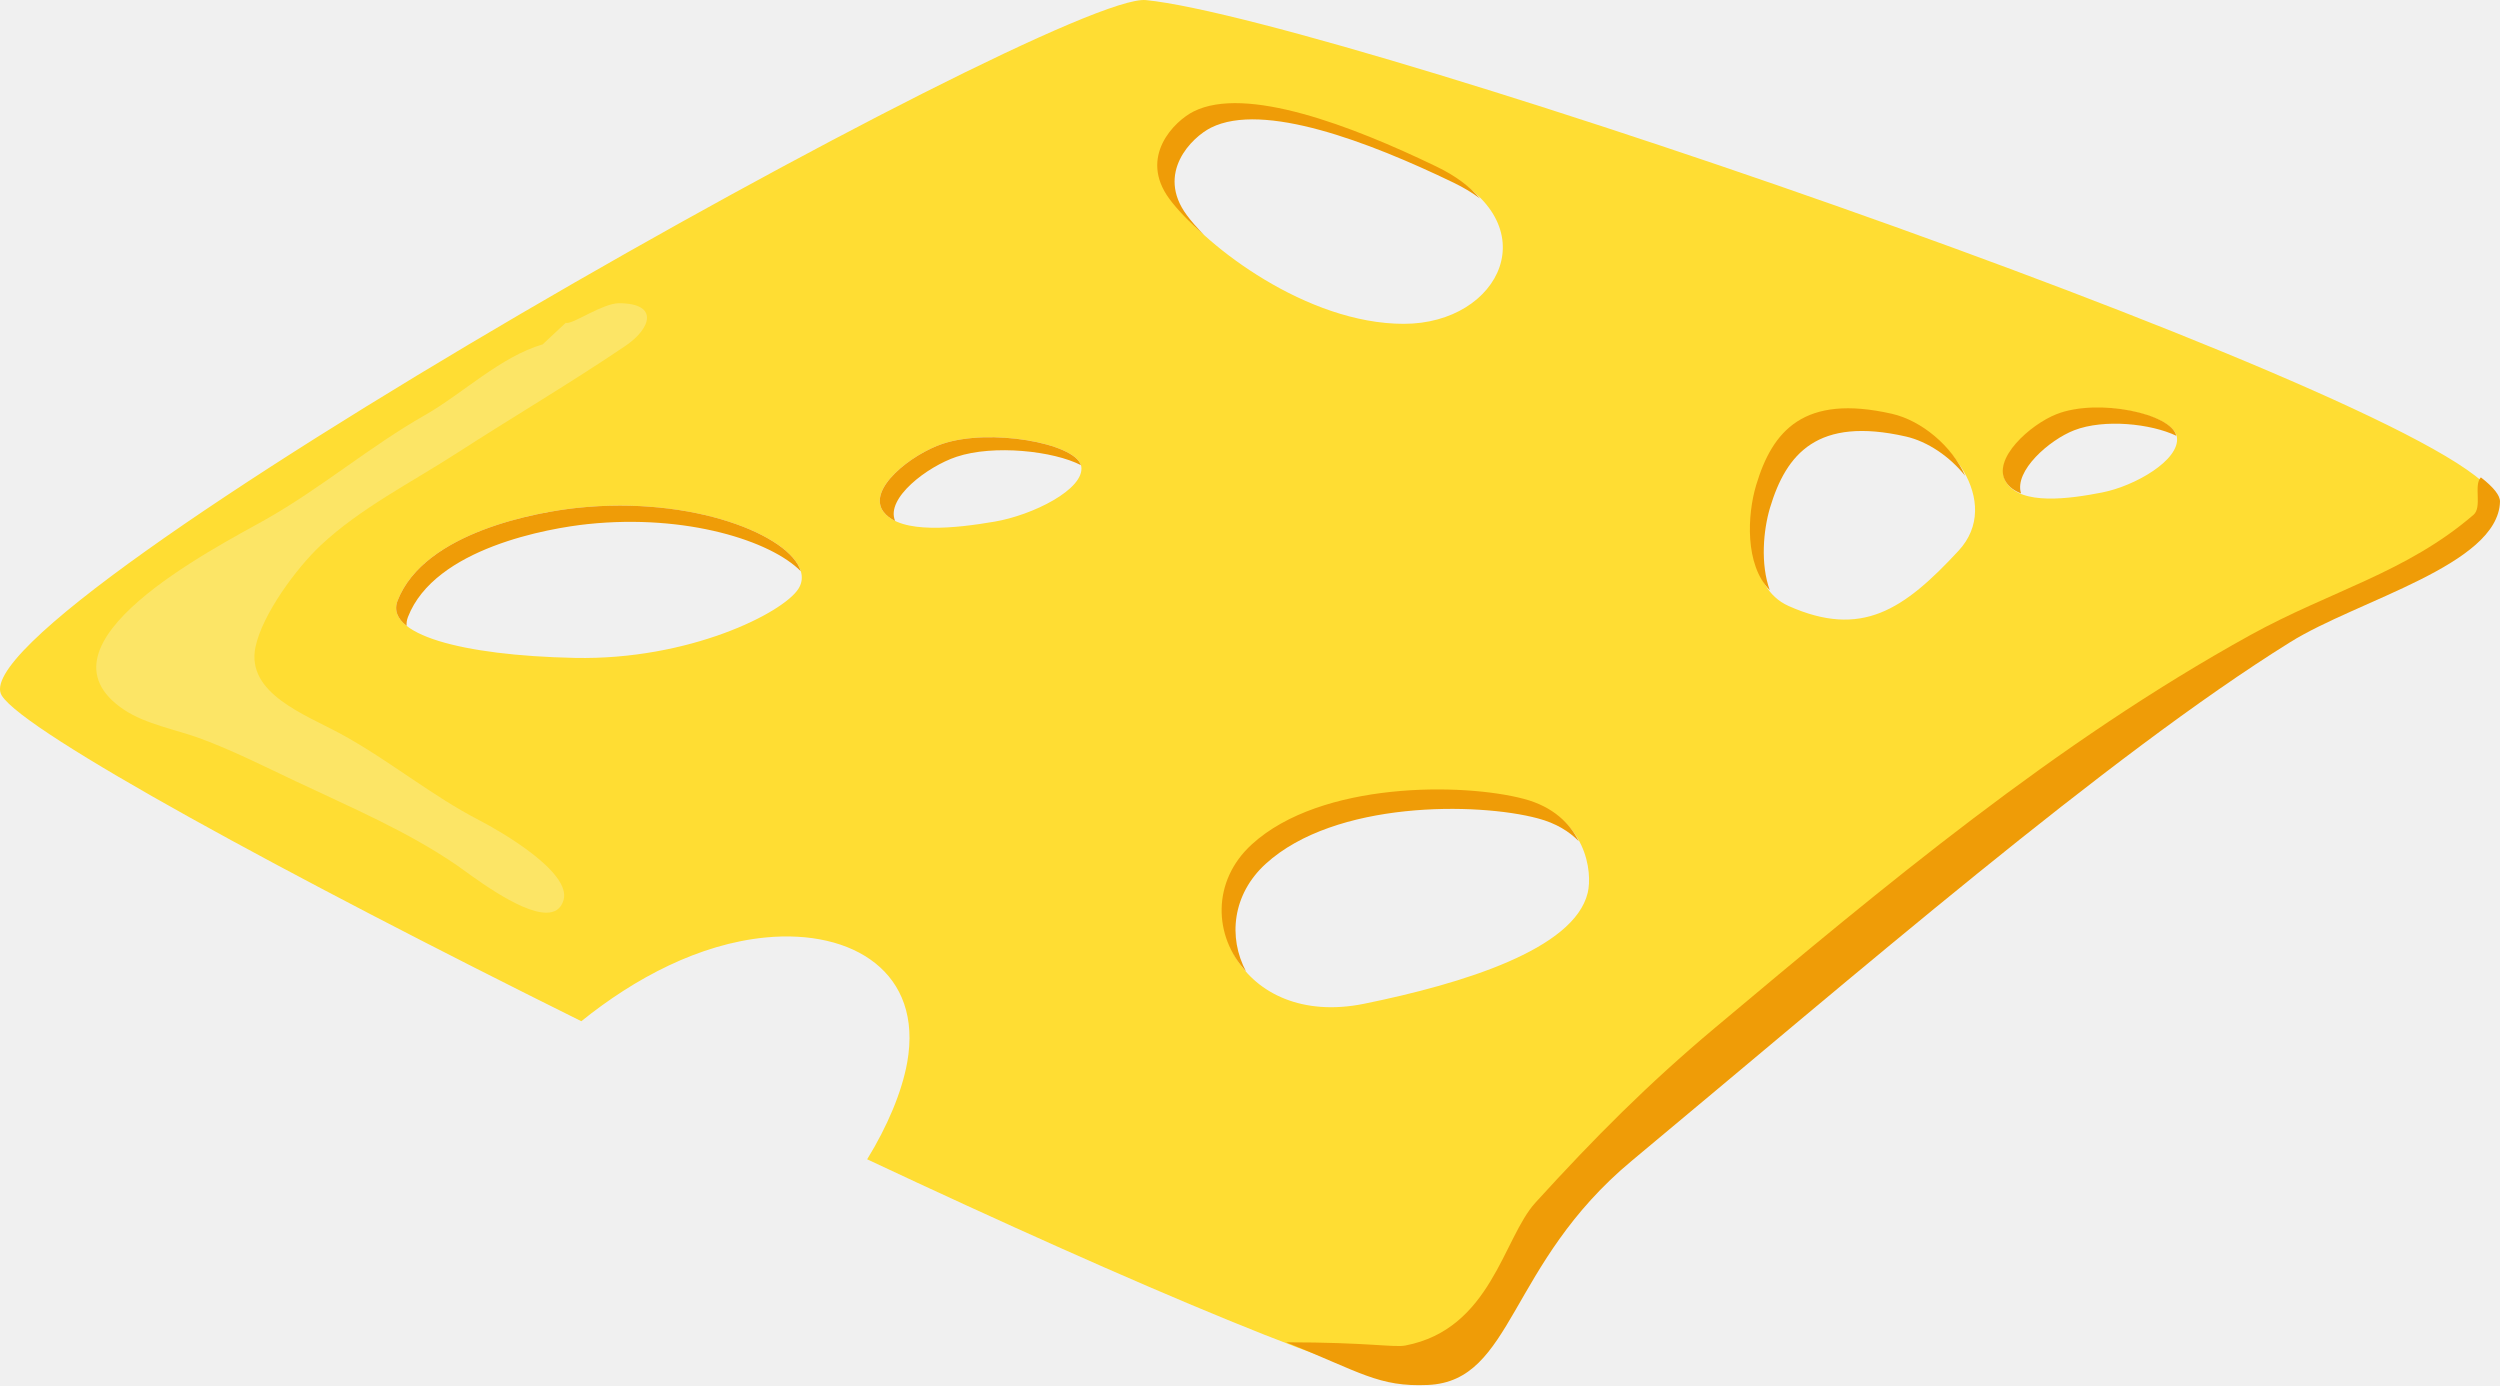
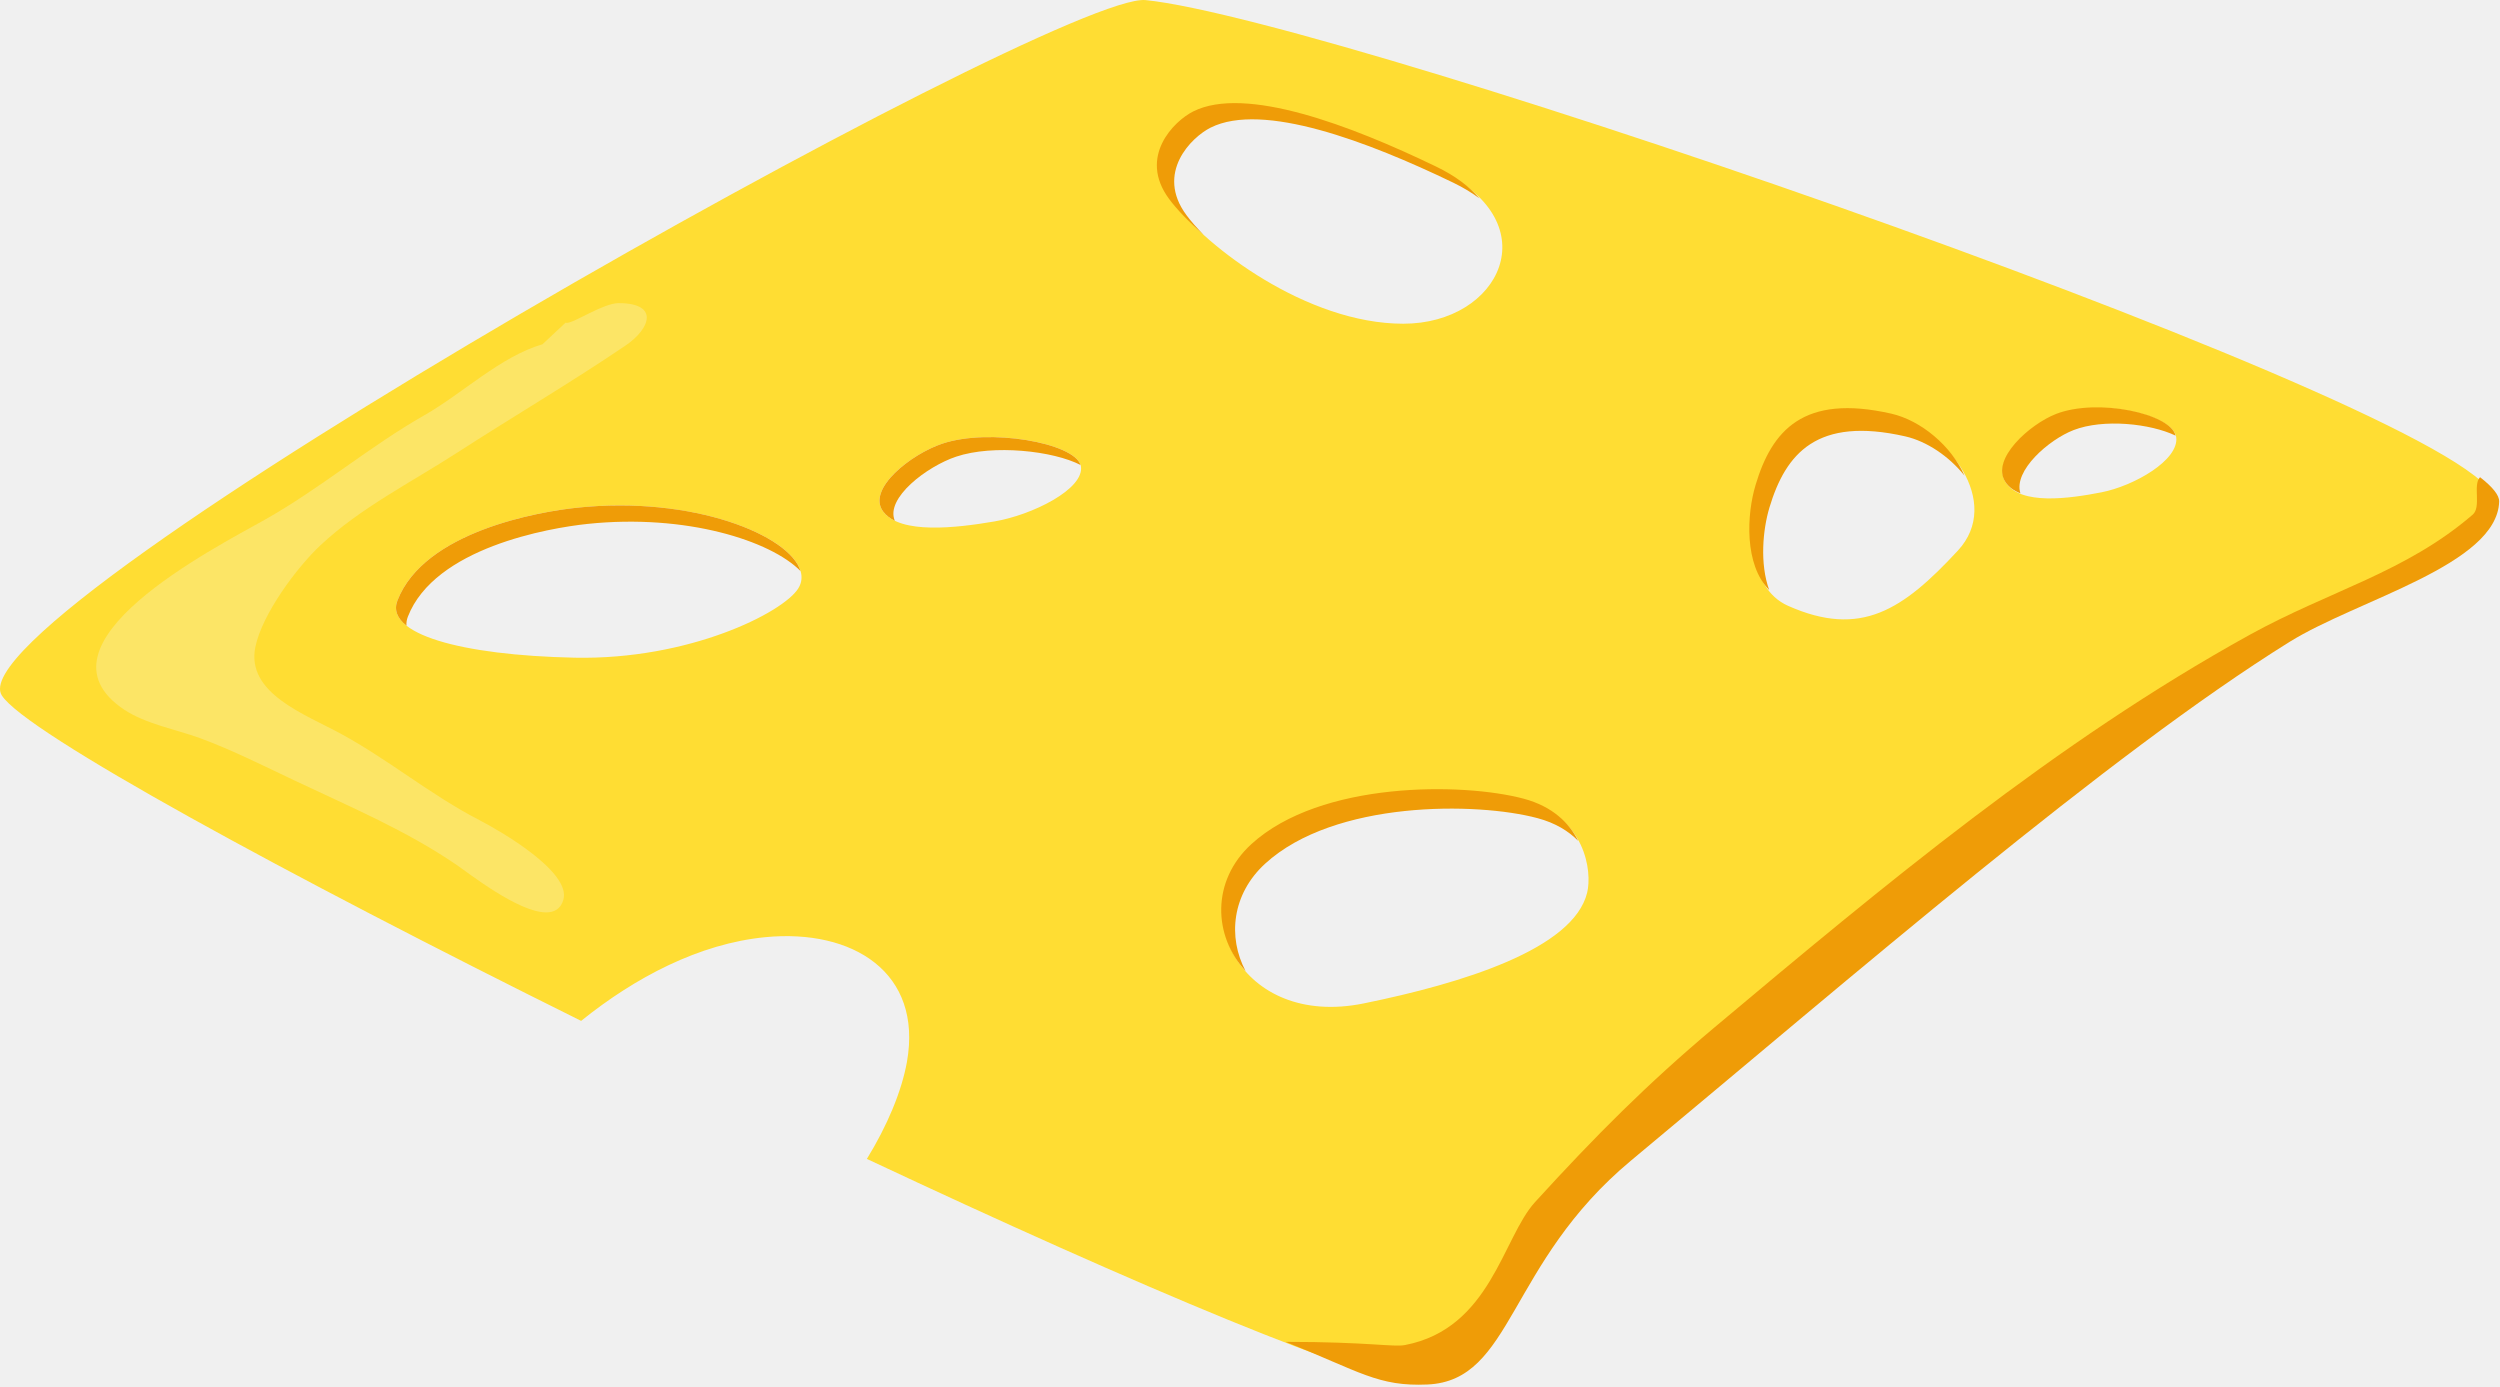
- <svg xmlns="http://www.w3.org/2000/svg" width="179.857mm" height="99.653mm" viewBox="0 0 179.857 99.653" version="1.1" id="svg12531">
-   <defs id="defs12528" />
-   <g id="layer1" transform="translate(-10.29074,-48.92945)">
-     <g id="g12237" transform="matrix(0.3527778,0,0,-0.3527778,-527.5014,709.0327)">
-       <path d="m 1953.16,1770.73 c -6.71,-1.32 -16.47,-2.65 -19.52,1.98 -3.05,4.63 4.95,11.79 10.37,13.89 8.54,3.31 23.78,0 24.39,-4.63 0.61,-4.63 -8.53,-9.92 -15.24,-11.24 m -29.31,-11.9 c -11.21,-12.1 -19.8,-17.86 -34.65,-11.25 -8.41,3.75 -8.02,16.58 -5.91,23.62 3.33,11.09 9.72,18.62 27.71,14.53 10.73,-2.44 22.04,-16.99 12.85,-26.9 m -75.62,-69.77 c -2.8,-11.52 -25.47,-18.5 -45.59,-22.6 -25.26,-5.15 -36.75,19.09 -22.59,32.03 14.16,12.94 43.21,12.58 55.55,9.29 12.34,-3.3 13.67,-14.44 12.63,-18.72 m -84.18,140.53 c -6.37,8.59 1,15.88 4.95,17.85 10.6,5.29 32.04,-2.81 49.49,-11.24 21.92,-10.58 12.02,-31.08 -7.77,-31.08 -19.8,0 -40.31,15.87 -46.67,24.47 m -36.77,-64.81 c -7.78,-1.33 -19.09,-2.65 -22.63,1.98 -3.54,4.63 5.74,11.79 12.02,13.89 9.9,3.31 27.58,0 28.29,-4.63 0.7,-4.63 -9.9,-9.92 -17.68,-11.24 m -40.01,-13.7 c -3.15,-4.94 -22.29,-14.57 -45.58,-14.09 -23.28,0.49 -38.79,4.85 -36.16,11.66 5.45,14.08 28.76,18.11 36.66,18.94 27.74,2.91 50.03,-8.74 45.08,-16.51 m 70.88,120.06 c -17.9,1.8 -244.06,-124.97 -233.33,-141.85 4.83,-7.61 58.32,-36.67 118.18,-66.39 10.94,8.82 24.09,15.78 37.61,17.08 17.8,1.71 32.12,-7.18 28.85,-25.48 -1.09,-6.05 -4.05,-13.06 -8.17,-19.76 54.82,-25.75 103.56,-46.39 113.27,-45.73 17.44,1.18 16.2,24.63 41.53,45.7 45.89,38.17 97.15,82.64 134.31,105.78 13.79,8.59 42.35,15.69 42.77,28.62 0.55,16.83 -234.94,97.99 -275.02,102.03" style="fill:#ffdd33;fill-opacity:1;fill-rule:nonzero;stroke:none;stroke-width:0.1" id="path1514" />
-       <path d="m 2034.28,1768.83 c 0.04,1.29 -1.33,2.98 -3.9,4.98 -1.53,-1.54 0.32,-6.08 -1.5,-7.64 -13.74,-11.82 -29.14,-15.48 -45.56,-24.55 -39.6,-21.89 -74.58,-51.08 -109.22,-80.14 -13.61,-11.43 -24.25,-22.11 -36.51,-35.56 -6.62,-7.26 -9.02,-25.77 -26.52,-29.15 -2.36,-0.46 -7.48,0.65 -24.35,0.65 15.17,-6.07 18.86,-9.15 28.95,-8.7 17.47,0.79 16.21,24.64 41.54,45.71 45.88,38.17 97.14,82.64 134.3,105.78 13.79,8.59 42.35,15.69 42.77,28.62" style="fill:#ef9c07;fill-opacity:1;fill-rule:nonzero;stroke:none;stroke-width:0.1" id="path1516" />
-       <path d="m 1607.65,1745.34 c 5.45,14.08 28.77,18.11 36.66,18.94 20.13,2.11 37.37,-3.44 43.44,-9.61 -2.16,7.27 -21.86,15.41 -45.56,12.92 -7.9,-0.83 -31.21,-4.86 -36.66,-18.94 -0.74,-1.92 -0.05,-3.64 1.85,-5.13 -0.06,0.58 0.03,1.19 0.27,1.82" style="fill:#ef9c07;fill-opacity:1;fill-rule:nonzero;stroke:none;stroke-width:0.1" id="path1518" />
-       <path d="m 1719.5,1778 c 7.62,2.55 19.83,1.18 25.38,-1.7 -1.36,4.48 -18.51,7.59 -28.21,4.35 -6.28,-2.1 -15.55,-9.26 -12.02,-13.89 0.59,-0.77 1.39,-1.37 2.35,-1.84 -2.01,4.62 6.57,11.1 12.5,13.08" style="fill:#ef9c07;fill-opacity:1;fill-rule:nonzero;stroke:none;stroke-width:0.1" id="path1520" />
-       <path d="m 1947.46,1783.42 c 6.11,2.36 15.65,1.34 20.81,-1.13 -1.02,4.53 -15.94,7.69 -24.35,4.44 -5.42,-2.1 -13.42,-9.26 -10.37,-13.89 0.7,-1.07 1.77,-1.81 3.06,-2.31 -1.47,4.6 5.8,10.94 10.85,12.89" style="fill:#ef9c07;fill-opacity:1;fill-rule:nonzero;stroke:none;stroke-width:0.1" id="path1522" />
-       <path d="m 1885.41,1767.6 c 3.33,11.09 9.72,18.63 27.71,14.54 4.42,-1.01 8.94,-4.07 12.09,-8.02 -2.65,6.06 -8.88,11.27 -14.92,12.65 -17.98,4.09 -24.38,-3.45 -27.7,-14.54 -1.81,-6.01 -2.35,-16.25 2.78,-21.44 -1.95,5.36 -1.31,12.28 0.04,16.81" style="fill:#ef9c07;fill-opacity:1;fill-rule:nonzero;stroke:none;stroke-width:0.1" id="path1524" />
-       <path d="m 1766.48,1827.28 c -6.37,8.59 1,15.88 4.95,17.85 10.6,5.29 32.03,-2.81 49.49,-11.24 2.06,-1 3.84,-2.08 5.35,-3.22 -2.01,2.38 -4.92,4.62 -8.88,6.52 -17.46,8.43 -38.89,16.54 -49.5,11.25 -3.95,-1.97 -11.31,-9.26 -4.95,-17.86 1.56,-2.11 3.98,-4.66 7.03,-7.3 -1.41,1.43 -2.6,2.79 -3.49,4" style="fill:#ef9c07;fill-opacity:1;fill-rule:nonzero;stroke:none;stroke-width:0.1" id="path1526" />
-       <path d="m 1782.55,1694.98 c 14.16,12.94 43.2,12.58 55.54,9.28 3.68,-0.98 6.37,-2.66 8.32,-4.65 -1.79,3.6 -5.18,7.03 -11.15,8.62 -12.33,3.29 -41.38,3.66 -55.54,-9.28 -8.18,-7.48 -7.8,-18.72 -1.16,-25.9 -3.69,6.92 -2.8,15.72 3.99,21.93" style="fill:#ef9c07;fill-opacity:1;fill-rule:nonzero;stroke:none;stroke-width:0.1" id="path1528" />
-       <path d="m 1635.86,1685.03 c -5.64,0 -15.81,8.01 -18.16,9.62 -10.34,7.08 -21.58,11.8 -33.02,17.22 -6.3,2.98 -12.79,6.26 -19.43,8.71 -4.95,1.81 -11.09,2.89 -15.48,5.82 -20.03,13.37 18.45,32.97 28.68,38.72 11.41,6.42 21.49,15.04 32.64,21.37 7.67,4.36 15.45,11.94 24.03,14.44 l 4.71,4.41 c 0.07,-0.03 0.14,-0.05 0.24,-0.05 0.79,0 2.65,1.01 4.7,2.02 2.06,1 4.31,2.01 5.9,2.01 0,0 0,0 0.01,0 8.18,-0.01 6.62,-5.11 1.3,-8.71 -11.13,-7.53 -22.81,-14.4 -34.31,-21.82 -9.43,-6.09 -19.66,-11.21 -27.82,-18.84 -4.92,-4.61 -11.91,-14.08 -13.3,-20.74 -1.98,-9.48 10.18,-13.78 17.44,-17.74 9.83,-5.35 18.35,-12.51 28.3,-17.64 4.17,-2.16 18.72,-10.52 17.09,-16.21 -0.53,-1.86 -1.82,-2.59 -3.52,-2.59" style="fill:#fce566;fill-opacity:1;fill-rule:nonzero;stroke:none;stroke-width:0.1" id="path1530" />
-     </g>
+ <svg xmlns="http://www.w3.org/2000/svg" width="680" height="377" viewBox="0 0 680 377" fill="none">
+   <g clip-path="url(#clip0_141_890)">
+     <path d="M571.613 133.905C562.667 135.665 549.653 137.439 545.587 131.265C541.52 125.092 552.187 115.545 559.413 112.745C570.8 108.332 591.12 112.745 591.933 118.919C592.747 125.092 580.56 132.145 571.613 133.905ZM532.533 149.772C517.587 165.905 506.133 173.585 486.333 164.772C475.12 159.772 475.64 142.665 478.453 133.279C482.893 118.492 491.413 108.452 515.4 113.905C529.707 117.159 544.787 136.559 532.533 149.772M431.707 242.799C427.973 258.159 397.747 267.465 370.92 272.932C337.24 279.799 321.92 247.479 340.8 230.225C359.68 212.972 398.413 213.452 414.867 217.839C431.32 222.239 433.093 237.092 431.707 242.799M319.467 55.425C310.973 43.972 320.8 34.252 326.067 31.625C340.2 24.572 368.787 35.372 392.053 46.612C421.28 60.719 408.08 88.052 381.693 88.052C355.293 88.052 327.947 66.892 319.467 55.425ZM270.44 141.839C260.067 143.612 244.987 145.372 240.267 139.199C235.547 133.025 247.92 123.479 256.293 120.679C269.493 116.265 293.067 120.679 294.013 126.852C294.947 133.025 280.813 140.079 270.44 141.839M217.093 160.105C212.893 166.692 187.373 179.532 156.32 178.892C125.28 178.239 104.6 172.425 108.107 163.345C115.373 144.572 146.453 139.199 156.986 138.092C193.973 134.212 223.693 149.745 217.093 160.105M311.6 0.025C287.733 -2.375 -13.813 166.652 0.493 189.159C6.933 199.305 78.253 238.052 158.067 277.679C172.653 265.919 190.187 256.639 208.213 254.905C231.947 252.625 251.04 264.479 246.68 288.879C245.227 296.945 241.28 306.292 235.787 315.225C308.88 349.559 373.867 377.079 386.813 376.199C410.067 374.625 408.413 343.359 442.186 315.265C503.373 264.372 571.72 205.079 621.267 174.225C639.653 162.772 677.733 153.305 678.293 136.065C679.027 113.625 365.04 5.412 311.6 0.025" fill="#FFDD33" />
+     <path d="M679.773 136.439C679.827 134.719 678 132.465 674.573 129.798C672.533 131.852 675 137.905 672.573 139.985C654.253 155.745 633.72 160.625 611.827 172.719C559.027 201.905 512.387 240.825 466.2 279.572C448.053 294.812 433.867 309.052 417.52 326.985C408.693 336.665 405.493 361.345 382.16 365.852C379.013 366.465 372.187 364.985 349.693 364.985C369.92 373.078 374.84 377.185 388.293 376.585C411.587 375.532 409.907 343.732 443.68 315.638C504.853 264.745 573.2 205.452 622.747 174.599C641.133 163.145 679.213 153.679 679.773 136.439" fill="#EF9C07" />
+     <path d="M110.933 167.759C118.2 148.985 149.293 143.612 159.813 142.505C186.653 139.692 209.64 147.092 217.733 155.319C214.853 145.625 188.586 134.772 156.986 138.092C146.453 139.199 115.373 144.572 108.106 163.345C107.12 165.905 108.04 168.199 110.573 170.185C110.493 169.412 110.613 168.599 110.933 167.759Z" fill="#EF9C07" />
+     <path d="M260.067 124.212C270.227 120.812 286.507 122.639 293.907 126.479C292.093 120.505 269.227 116.359 256.293 120.679C247.92 123.479 235.56 133.025 240.267 139.199C241.053 140.225 242.12 141.025 243.4 141.652C240.72 135.492 252.16 126.852 260.067 124.212" fill="#EF9C07" />
+     <path d="M564.013 116.985C572.16 113.838 584.88 115.198 591.76 118.492C590.4 112.452 570.507 108.239 559.294 112.572C552.067 115.372 541.4 124.919 545.467 131.092C546.4 132.519 547.827 133.505 549.547 134.172C547.587 128.039 557.28 119.585 564.013 116.985Z" fill="#EF9C07" />
+     <path d="M481.28 138.079C485.72 123.292 494.24 113.239 518.227 118.692C524.12 120.039 530.147 124.119 534.347 129.385C530.813 121.305 522.507 114.359 514.453 112.519C490.48 107.065 481.947 117.119 477.52 131.905C475.107 139.919 474.387 153.572 481.227 160.492C478.627 153.345 479.48 144.119 481.28 138.079" fill="#EF9C07" />
+     <path d="M322.707 58.505C314.213 47.052 324.04 37.332 329.307 34.705C343.44 27.652 372.013 38.452 395.293 49.692C398.04 51.025 400.413 52.465 402.427 53.985C399.747 50.812 395.867 47.825 390.587 45.292C367.307 34.052 338.733 23.239 324.587 30.292C319.32 32.919 309.507 42.639 317.987 54.105C320.067 56.919 323.293 60.319 327.36 63.839C325.48 61.932 323.893 60.119 322.707 58.505" fill="#EF9C07" />
+     <path d="M344.133 234.905C363.013 217.652 401.733 218.132 418.186 222.532C423.093 223.839 426.68 226.079 429.28 228.732C426.893 223.932 422.373 219.359 414.413 217.239C397.973 212.852 359.24 212.359 340.36 229.612C329.453 239.585 329.96 254.572 338.813 264.145C333.893 254.919 335.08 243.185 344.133 234.905" fill="#EF9C07" />
+     <path d="M148.547 248.172C141.027 248.172 127.467 237.492 124.333 235.345C110.547 225.905 95.56 219.612 80.307 212.385C71.907 208.412 63.253 204.039 54.4 200.772C47.8 198.359 39.613 196.919 33.76 193.012C7.053 175.185 58.36 149.052 72 141.385C87.213 132.825 100.653 121.332 115.52 112.892C125.747 107.079 136.12 96.972 147.56 93.638L153.84 87.759C153.933 87.799 154.027 87.825 154.16 87.825C155.213 87.825 157.693 86.478 160.427 85.132C163.173 83.799 166.173 82.452 168.293 82.452C168.293 82.452 168.293 82.452 168.307 82.452C179.213 82.465 177.133 89.265 170.04 94.065C155.2 104.105 139.627 113.265 124.293 123.158C111.72 131.278 98.08 138.105 87.2 148.279C80.64 154.425 71.32 167.052 69.467 175.932C66.827 188.572 83.04 194.305 92.72 199.585C105.827 206.719 117.187 216.265 130.453 223.105C136.013 225.985 155.413 237.132 153.24 244.719C152.533 247.199 150.813 248.172 148.547 248.172" fill="#FCE566" />
  </g>
+   <defs>
+     <clipPath id="clip0_141_890">
+       <rect width="679.774" height="376.643" fill="white" />
+     </clipPath>
+   </defs>
</svg>
